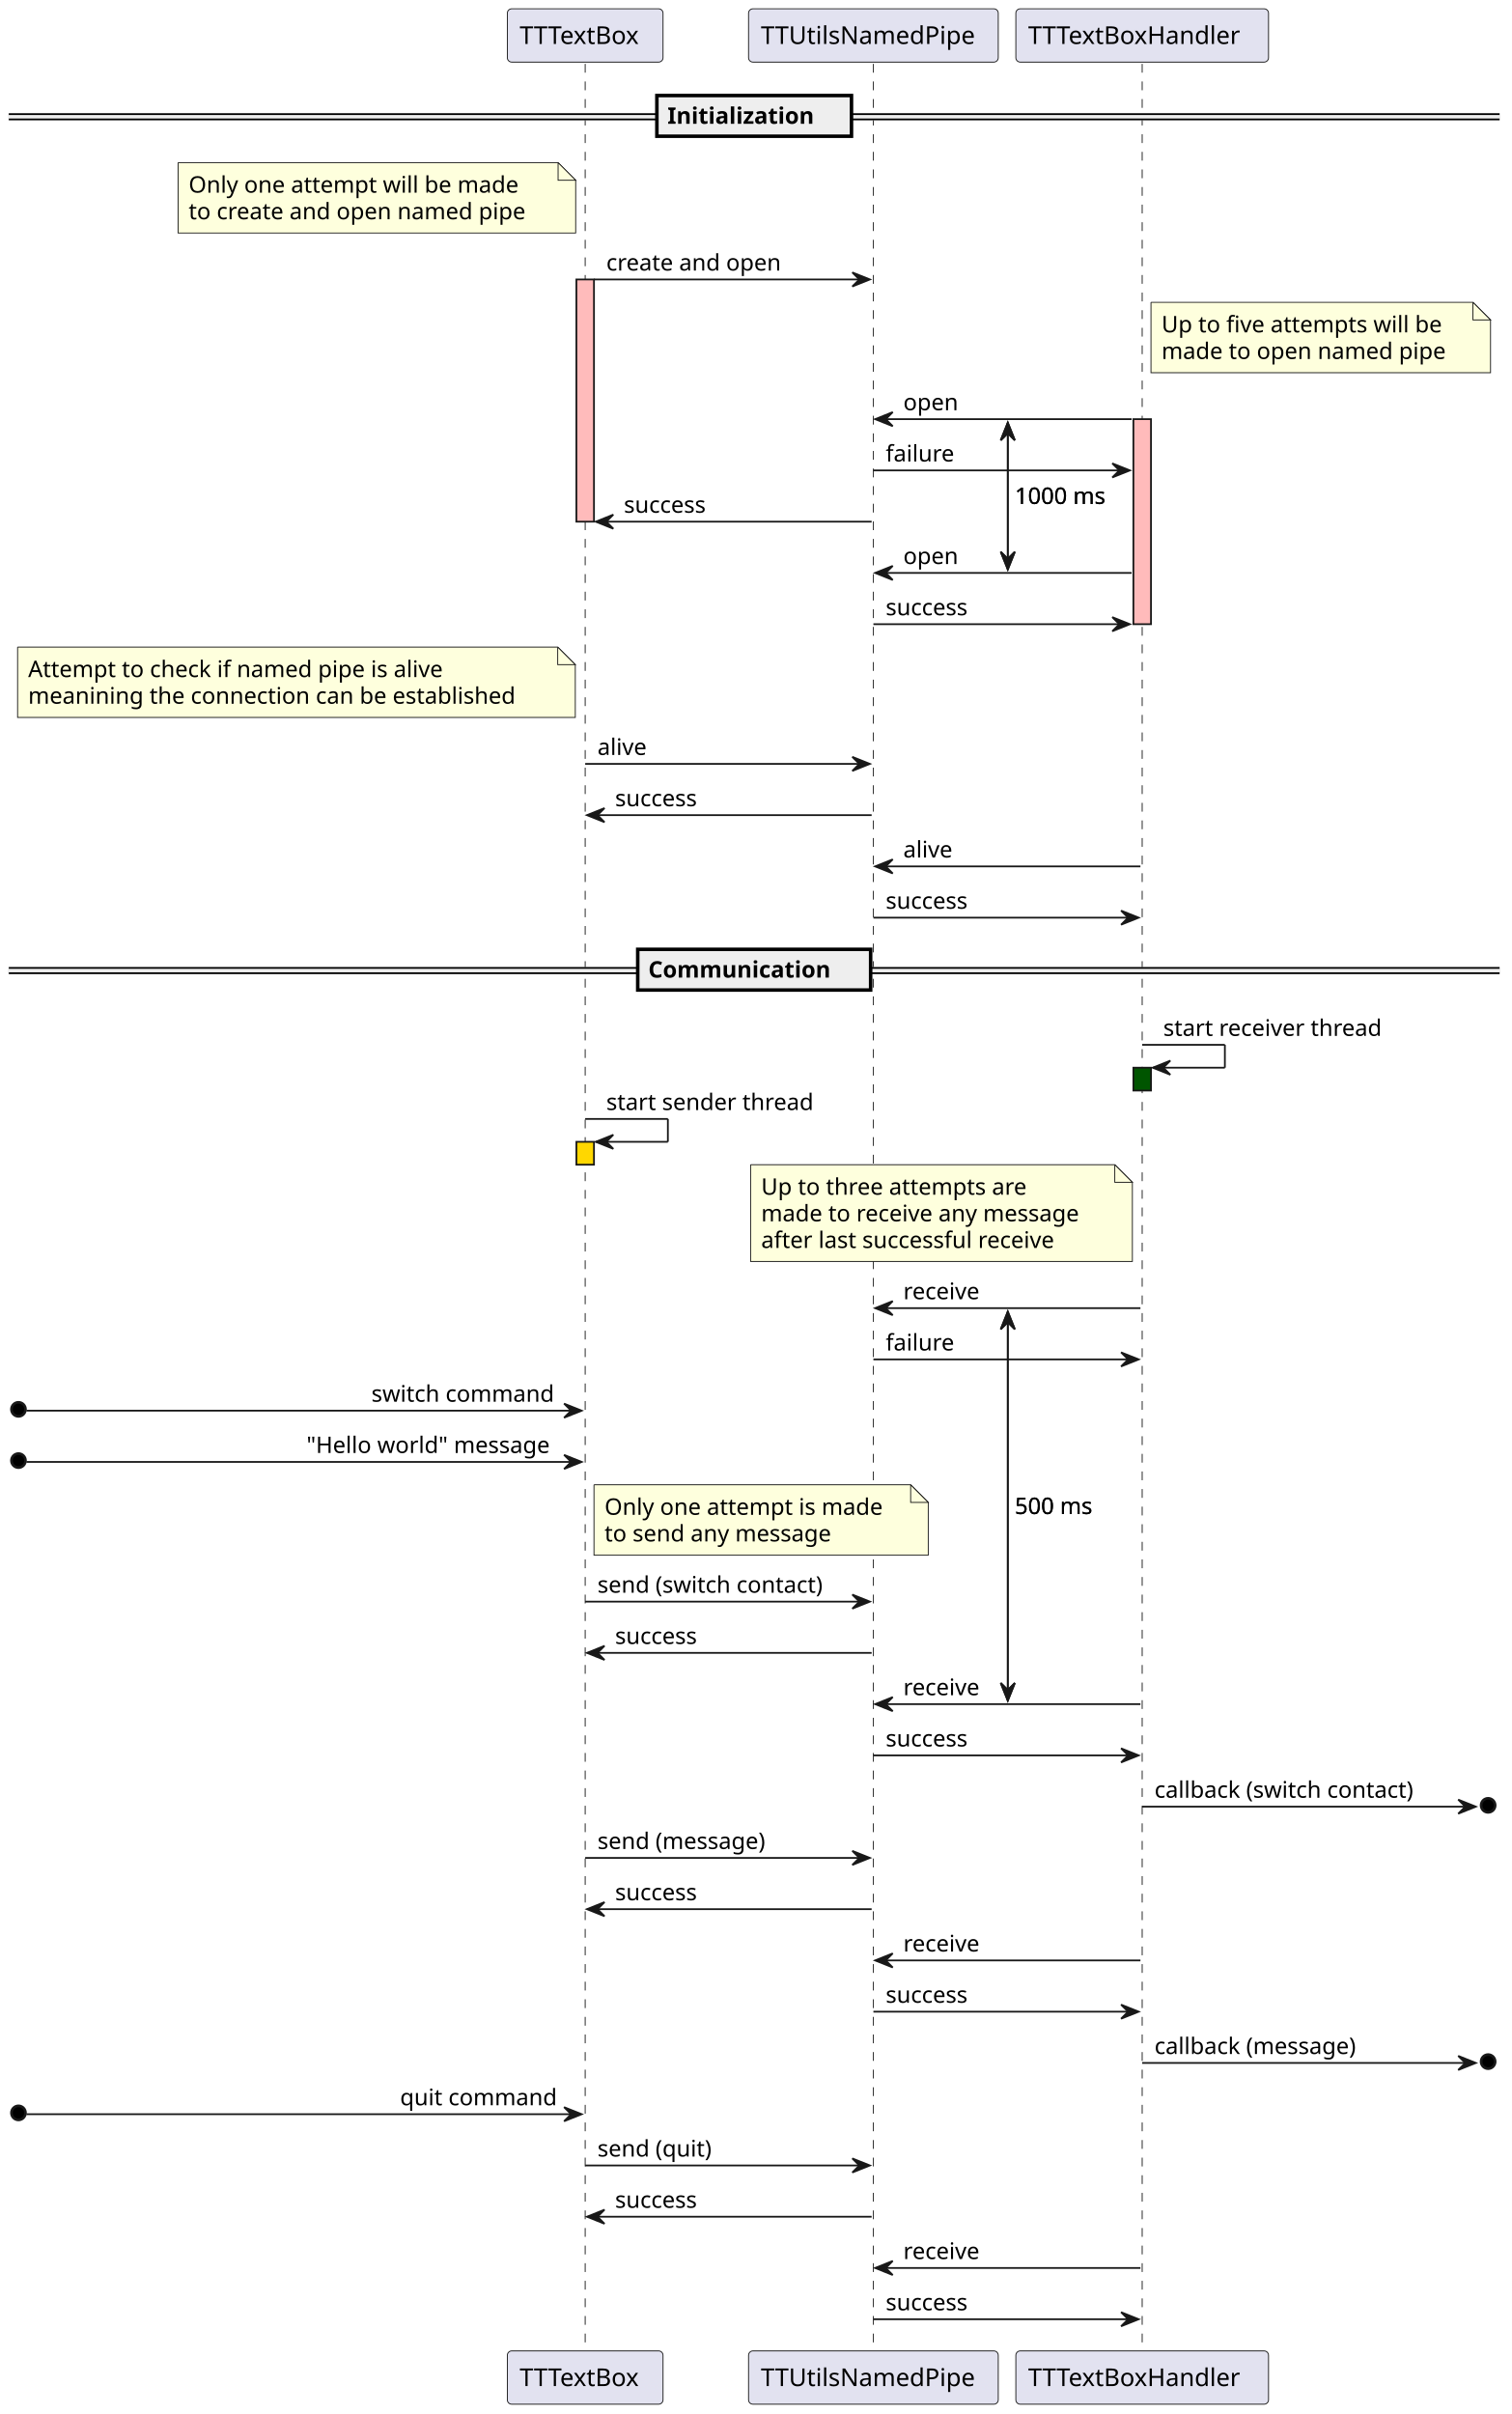
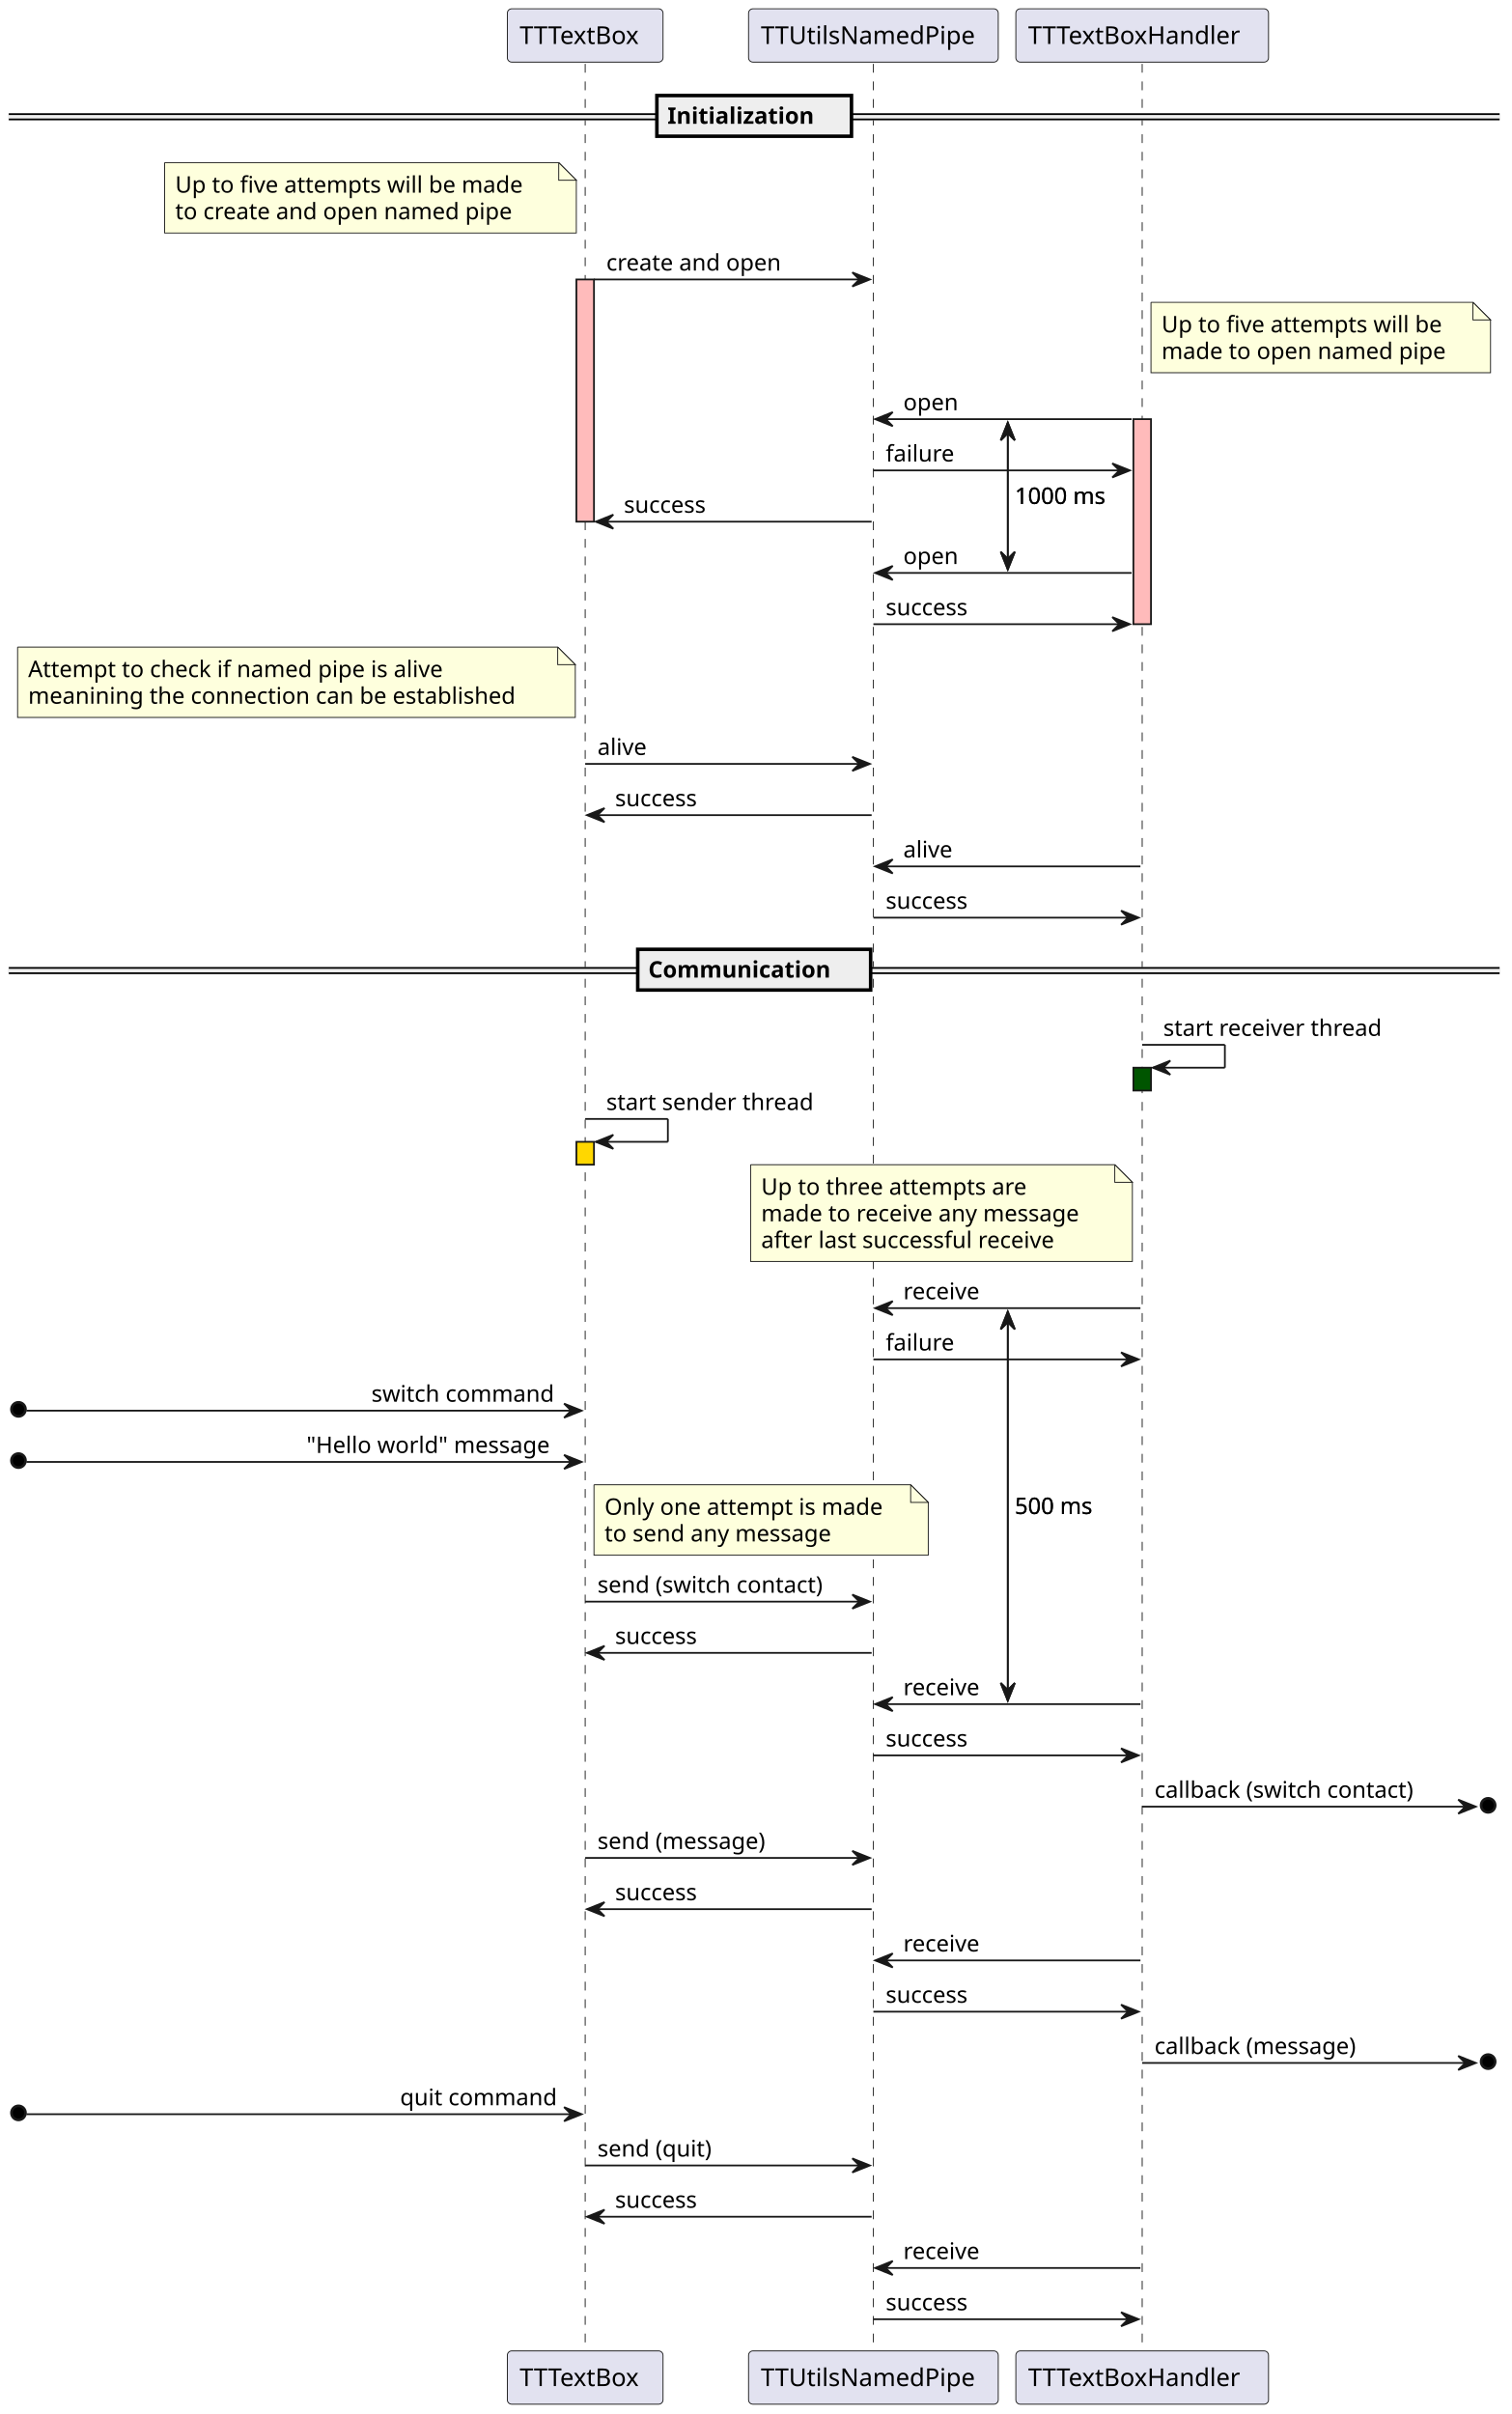
<svg xmlns="http://www.w3.org/2000/svg" contentStyleType="text/css" height="1372px" preserveAspectRatio="none" style="width:859px;height:1372px;background:#FFFFFF;" version="1.1" viewBox="0 0 859 1372" width="859px" zoomAndPan="magnify">
  <defs />
  <g>
    <line style="stroke:#181818;stroke-width:1.0;" x1="572.829" x2="572.829" y1="240.227" y2="323.625" />
    <polygon fill="#181818" points="568.829,250.227,572.829,240.227,576.829,250.227,572.829,246.227" style="stroke:#181818;stroke-width:1.0;" />
    <polygon fill="#181818" points="568.829,313.625,572.829,323.625,576.829,313.625,572.829,317.625" style="stroke:#181818;stroke-width:1.0;" />
    <text fill="#000000" font-family="sans-serif" font-size="13" lengthAdjust="spacing" textLength="56.653" x="576.829" y="286.426">1000 ms</text>
    <line style="stroke:#181818;stroke-width:1.0;" x1="572.829" x2="572.829" y1="745.484" y2="966.547" />
    <polygon fill="#181818" points="568.829,755.484,572.829,745.484,576.829,755.484,572.829,751.484" style="stroke:#181818;stroke-width:1.0;" />
    <polygon fill="#181818" points="568.829,956.547,572.829,966.547,576.829,956.547,572.829,960.547" style="stroke:#181818;stroke-width:1.0;" />
    <text fill="#000000" font-family="sans-serif" font-size="13" lengthAdjust="spacing" textLength="48.382" x="576.829" y="860.516">500 ms</text>
    <line style="stroke:#181818;stroke-width:0.5;stroke-dasharray:5.0,5.0;" x1="332.62" x2="332.62" y1="36.297" y2="1336.141" />
    <rect fill="#FFBBBB" height="137.664" style="stroke:#181818;stroke-width:1.0;" width="10" x="327.62" y="158.828" />
    <rect fill="#FFD700" height="13" style="stroke:#181818;stroke-width:1.0;" width="10" x="327.62" y="648.953" />
    <line style="stroke:#181818;stroke-width:0.5;stroke-dasharray:5.0,5.0;" x1="496.44" x2="496.44" y1="36.297" y2="1336.141" />
    <line style="stroke:#181818;stroke-width:0.5;stroke-dasharray:5.0,5.0;" x1="649.218" x2="649.218" y1="36.297" y2="1336.141" />
    <rect fill="#FFBBBB" height="116.531" style="stroke:#181818;stroke-width:1.0;" width="10" x="644.218" y="238.227" />
    <rect fill="#005500" height="13" style="stroke:#181818;stroke-width:1.0;" width="10" x="644.218" y="606.82" />
    <rect fill="#E2E2F0" height="30.297" rx="2.5" ry="2.5" style="stroke:#181818;stroke-width:0.5;" width="88.498" x="288.371" y="5" />
    <text fill="#000000" font-family="sans-serif" font-size="14" lengthAdjust="spacing" textLength="74.498" x="295.371" y="24.995">TTTextBox</text>
    <rect fill="#E2E2F0" height="30.297" rx="2.5" ry="2.5" style="stroke:#181818;stroke-width:0.5;" width="141.935" x="425.472" y="5" />
    <text fill="#000000" font-family="sans-serif" font-size="14" lengthAdjust="spacing" textLength="127.935" x="432.472" y="24.995">TTUtilsNamedPipe</text>
    <rect fill="#E2E2F0" height="30.297" rx="2.5" ry="2.5" style="stroke:#181818;stroke-width:0.5;" width="143.623" x="577.407" y="5" />
    <text fill="#000000" font-family="sans-serif" font-size="14" lengthAdjust="spacing" textLength="129.623" x="584.407" y="24.995">TTTextBoxHandler</text>
    <rect fill="#E2E2F0" height="30.297" rx="2.5" ry="2.5" style="stroke:#181818;stroke-width:0.5;" width="88.498" x="288.371" y="1336.141" />
    <text fill="#000000" font-family="sans-serif" font-size="14" lengthAdjust="spacing" textLength="74.498" x="295.371" y="1356.136">TTTextBox</text>
    <rect fill="#E2E2F0" height="30.297" rx="2.5" ry="2.5" style="stroke:#181818;stroke-width:0.5;" width="141.935" x="425.472" y="1336.141" />
    <text fill="#000000" font-family="sans-serif" font-size="14" lengthAdjust="spacing" textLength="127.935" x="432.472" y="1356.136">TTUtilsNamedPipe</text>
    <rect fill="#E2E2F0" height="30.297" rx="2.5" ry="2.5" style="stroke:#181818;stroke-width:0.5;" width="143.623" x="577.407" y="1336.141" />
    <text fill="#000000" font-family="sans-serif" font-size="14" lengthAdjust="spacing" textLength="129.623" x="584.407" y="1356.136">TTTextBoxHandler</text>
    <rect fill="#EEEEEE" height="3" style="stroke:#EEEEEE;stroke-width:1.0;" width="847.354" x="5" y="64.863" />
    <line style="stroke:#000000;stroke-width:1.0;" x1="5" x2="852.354" y1="64.863" y2="64.863" />
    <line style="stroke:#000000;stroke-width:1.0;" x1="5" x2="852.354" y1="67.863" y2="67.863" />
    <rect fill="#EEEEEE" height="23.133" style="stroke:#000000;stroke-width:2.0;" width="110.624" x="373.365" y="54.297" />
    <text fill="#000000" font-family="sans-serif" font-size="13" font-weight="bold" lengthAdjust="spacing" textLength="92.098" x="379.365" y="70.364">Initialization</text>
-     <path d="M101.222,92.43 L101.222,132.43 L327.222,132.43 L327.222,102.43 L317.222,92.43 L101.222,92.43 " fill="#FEFFDD" style="stroke:#181818;stroke-width:0.5;" />
-     <path d="M317.222,92.43 L317.222,102.43 L327.222,102.43 L317.222,92.43 " fill="#FEFFDD" style="stroke:#181818;stroke-width:0.5;" />
-     <text fill="#000000" font-family="sans-serif" font-size="13" lengthAdjust="spacing" textLength="201.398" x="107.222" y="109.497">Only one attempt will be made</text>
-     <text fill="#000000" font-family="sans-serif" font-size="13" lengthAdjust="spacing" textLength="205.398" x="107.222" y="124.629">to create and open named pipe</text>
+     <path d="M93.586,92.43 L93.586,132.43 L327.586,132.43 L327.586,102.43 L317.586,92.43 L93.586,92.43 " fill="#FEFFDD" style="stroke:#181818;stroke-width:0.5;" />
+     <path d="M317.586,92.43 L317.586,102.43 L327.586,102.43 L317.586,92.43 " fill="#FEFFDD" style="stroke:#181818;stroke-width:0.5;" />
+     <text fill="#000000" font-family="sans-serif" font-size="13" lengthAdjust="spacing" textLength="213.034" x="99.586" y="109.497">Up to five attempts will be made</text>
+     <text fill="#000000" font-family="sans-serif" font-size="13" lengthAdjust="spacing" textLength="205.398" x="99.586" y="124.629">to create and open named pipe</text>
    <polygon fill="#181818" points="484.44,154.828,494.44,158.828,484.44,162.828,488.44,158.828" style="stroke:#181818;stroke-width:1.0;" />
    <line style="stroke:#181818;stroke-width:1.0;" x1="337.62" x2="490.44" y1="158.828" y2="158.828" />
    <text fill="#000000" font-family="sans-serif" font-size="13" lengthAdjust="spacing" textLength="106.717" x="344.62" y="153.762">create and open</text>
    <path d="M654.218,171.828 L654.218,211.828 L847.218,211.828 L847.218,181.828 L837.218,171.828 L654.218,171.828 " fill="#FEFFDD" style="stroke:#181818;stroke-width:0.5;" />
    <path d="M837.218,171.828 L837.218,181.828 L847.218,181.828 L837.218,171.828 " fill="#FEFFDD" style="stroke:#181818;stroke-width:0.5;" />
    <text fill="#000000" font-family="sans-serif" font-size="13" lengthAdjust="spacing" textLength="172.022" x="660.218" y="188.895">Up to five attempts will be</text>
    <text fill="#000000" font-family="sans-serif" font-size="13" lengthAdjust="spacing" textLength="172.136" x="660.218" y="204.028">made to open named pipe</text>
    <polygon fill="#181818" points="507.44,234.227,497.44,238.227,507.44,242.227,503.44,238.227" style="stroke:#181818;stroke-width:1.0;" />
    <line style="stroke:#181818;stroke-width:1.0;" x1="501.44" x2="643.218" y1="238.227" y2="238.227" />
    <text fill="#000000" font-family="sans-serif" font-size="13" lengthAdjust="spacing" textLength="32.443" x="513.439" y="233.161">open</text>
    <polygon fill="#181818" points="632.218,263.359,642.218,267.359,632.218,271.359,636.218,267.359" style="stroke:#181818;stroke-width:1.0;" />
    <line style="stroke:#181818;stroke-width:1.0;" x1="496.44" x2="638.218" y1="267.359" y2="267.359" />
    <text fill="#000000" font-family="sans-serif" font-size="13" lengthAdjust="spacing" textLength="41.349" x="503.44" y="262.293">failure</text>
    <polygon fill="#181818" points="348.62,292.492,338.62,296.492,348.62,300.492,344.62,296.492" style="stroke:#181818;stroke-width:1.0;" />
    <line style="stroke:#181818;stroke-width:1.0;" x1="342.62" x2="495.44" y1="296.492" y2="296.492" />
    <text fill="#000000" font-family="sans-serif" font-size="13" lengthAdjust="spacing" textLength="50.851" x="354.62" y="291.426">success</text>
    <polygon fill="#181818" points="507.44,321.625,497.44,325.625,507.44,329.625,503.44,325.625" style="stroke:#181818;stroke-width:1.0;" />
    <line style="stroke:#181818;stroke-width:1.0;" x1="501.44" x2="643.218" y1="325.625" y2="325.625" />
    <text fill="#000000" font-family="sans-serif" font-size="13" lengthAdjust="spacing" textLength="32.443" x="513.439" y="320.559">open</text>
    <polygon fill="#181818" points="632.218,350.758,642.218,354.758,632.218,358.758,636.218,354.758" style="stroke:#181818;stroke-width:1.0;" />
    <line style="stroke:#181818;stroke-width:1.0;" x1="496.44" x2="638.218" y1="354.758" y2="354.758" />
    <text fill="#000000" font-family="sans-serif" font-size="13" lengthAdjust="spacing" textLength="50.851" x="503.44" y="349.692">success</text>
    <path d="M10,367.758 L10,407.758 L327,407.758 L327,377.758 L317,367.758 L10,367.758 " fill="#FEFFDD" style="stroke:#181818;stroke-width:0.5;" />
    <path d="M317,367.758 L317,377.758 L327,377.758 L317,367.758 " fill="#FEFFDD" style="stroke:#181818;stroke-width:0.5;" />
    <text fill="#000000" font-family="sans-serif" font-size="13" lengthAdjust="spacing" textLength="255.823" x="16" y="384.825">Attempt to check if named pipe is alive</text>
    <text fill="#000000" font-family="sans-serif" font-size="13" lengthAdjust="spacing" textLength="296.62" x="16" y="399.957">meanining the connection can be established</text>
    <polygon fill="#181818" points="484.44,430.156,494.44,434.156,484.44,438.156,488.44,434.156" style="stroke:#181818;stroke-width:1.0;" />
    <line style="stroke:#181818;stroke-width:1.0;" x1="332.62" x2="490.44" y1="434.156" y2="434.156" />
    <text fill="#000000" font-family="sans-serif" font-size="13" lengthAdjust="spacing" textLength="30.881" x="339.62" y="429.09">alive</text>
    <polygon fill="#181818" points="343.62,459.289,333.62,463.289,343.62,467.289,339.62,463.289" style="stroke:#181818;stroke-width:1.0;" />
    <line style="stroke:#181818;stroke-width:1.0;" x1="337.62" x2="495.44" y1="463.289" y2="463.289" />
    <text fill="#000000" font-family="sans-serif" font-size="13" lengthAdjust="spacing" textLength="50.851" x="349.62" y="458.223">success</text>
    <polygon fill="#181818" points="507.44,488.422,497.44,492.422,507.44,496.422,503.44,492.422" style="stroke:#181818;stroke-width:1.0;" />
    <line style="stroke:#181818;stroke-width:1.0;" x1="501.44" x2="648.218" y1="492.422" y2="492.422" />
    <text fill="#000000" font-family="sans-serif" font-size="13" lengthAdjust="spacing" textLength="30.881" x="513.439" y="487.356">alive</text>
    <polygon fill="#181818" points="637.218,517.555,647.218,521.555,637.218,525.555,641.218,521.555" style="stroke:#181818;stroke-width:1.0;" />
    <line style="stroke:#181818;stroke-width:1.0;" x1="496.44" x2="643.218" y1="521.555" y2="521.555" />
    <text fill="#000000" font-family="sans-serif" font-size="13" lengthAdjust="spacing" textLength="50.851" x="503.44" y="516.489">success</text>
    <rect fill="#EEEEEE" height="3" style="stroke:#EEEEEE;stroke-width:1.0;" width="847.354" x="5" y="550.121" />
    <line style="stroke:#000000;stroke-width:1.0;" x1="5" x2="852.354" y1="550.121" y2="550.121" />
    <line style="stroke:#000000;stroke-width:1.0;" x1="5" x2="852.354" y1="553.121" y2="553.121" />
    <rect fill="#EEEEEE" height="23.133" style="stroke:#000000;stroke-width:2.0;" width="132.39" x="362.482" y="539.555" />
    <text fill="#000000" font-family="sans-serif" font-size="13" font-weight="bold" lengthAdjust="spacing" textLength="113.864" x="368.482" y="555.622">Communication</text>
    <line style="stroke:#181818;stroke-width:1.0;" x1="649.218" x2="696.218" y1="593.82" y2="593.82" />
    <line style="stroke:#181818;stroke-width:1.0;" x1="696.218" x2="696.218" y1="593.82" y2="606.82" />
    <line style="stroke:#181818;stroke-width:1.0;" x1="655.218" x2="696.218" y1="606.82" y2="606.82" />
    <polygon fill="#181818" points="665.218,602.82,655.218,606.82,665.218,610.82,661.218,606.82" style="stroke:#181818;stroke-width:1.0;" />
    <text fill="#000000" font-family="sans-serif" font-size="13" lengthAdjust="spacing" textLength="134.577" x="661.218" y="588.754">start receiver thread</text>
    <line style="stroke:#181818;stroke-width:1.0;" x1="332.62" x2="379.62" y1="635.953" y2="635.953" />
    <line style="stroke:#181818;stroke-width:1.0;" x1="379.62" x2="379.62" y1="635.953" y2="648.953" />
    <line style="stroke:#181818;stroke-width:1.0;" x1="338.62" x2="379.62" y1="648.953" y2="648.953" />
    <polygon fill="#181818" points="348.62,644.953,338.62,648.953,348.62,652.953,344.62,648.953" style="stroke:#181818;stroke-width:1.0;" />
    <text fill="#000000" font-family="sans-serif" font-size="13" lengthAdjust="spacing" textLength="126.045" x="344.62" y="630.887">start sender thread</text>
    <path d="M426.644,661.953 L426.644,716.953 L643.644,716.953 L643.644,671.953 L633.644,661.953 L426.644,661.953 " fill="#FEFFDD" style="stroke:#181818;stroke-width:0.5;" />
    <path d="M633.644,661.953 L633.644,671.953 L643.644,671.953 L633.644,661.953 " fill="#FEFFDD" style="stroke:#181818;stroke-width:0.5;" />
    <text fill="#000000" font-family="sans-serif" font-size="13" lengthAdjust="spacing" textLength="162.278" x="432.644" y="679.02">Up to three attempts are</text>
    <text fill="#000000" font-family="sans-serif" font-size="13" lengthAdjust="spacing" textLength="196.574" x="432.644" y="694.153">made to receive any message</text>
    <text fill="#000000" font-family="sans-serif" font-size="13" lengthAdjust="spacing" textLength="181.898" x="432.644" y="709.286">after last successful receive</text>
    <polygon fill="#181818" points="507.44,739.484,497.44,743.484,507.44,747.484,503.44,743.484" style="stroke:#181818;stroke-width:1.0;" />
    <line style="stroke:#181818;stroke-width:1.0;" x1="501.44" x2="648.218" y1="743.484" y2="743.484" />
    <text fill="#000000" font-family="sans-serif" font-size="13" lengthAdjust="spacing" textLength="47.791" x="513.439" y="738.418">receive</text>
    <polygon fill="#181818" points="637.218,768.617,647.218,772.617,637.218,776.617,641.218,772.617" style="stroke:#181818;stroke-width:1.0;" />
    <line style="stroke:#181818;stroke-width:1.0;" x1="496.44" x2="643.218" y1="772.617" y2="772.617" />
    <text fill="#000000" font-family="sans-serif" font-size="13" lengthAdjust="spacing" textLength="41.349" x="503.44" y="767.551">failure</text>
    <ellipse cx="10.5" cy="801" fill="#000000" rx="4" ry="4" style="stroke:#181818;stroke-width:1.5;" />
    <polygon fill="#181818" points="320.62,797.75,330.62,801.75,320.62,805.75,324.62,801.75" style="stroke:#181818;stroke-width:1.0;" />
    <line style="stroke:#181818;stroke-width:1.0;" x1="15" x2="326.62" y1="801.75" y2="801.75" />
    <text fill="#000000" font-family="sans-serif" font-size="13" lengthAdjust="spacing" textLength="110.519" x="211.101" y="796.684">switch command</text>
    <ellipse cx="10.5" cy="830.133" fill="#000000" rx="4" ry="4" style="stroke:#181818;stroke-width:1.5;" />
    <polygon fill="#181818" points="320.62,826.883,330.62,830.883,320.62,834.883,324.62,830.883" style="stroke:#181818;stroke-width:1.0;" />
    <line style="stroke:#181818;stroke-width:1.0;" x1="15" x2="326.62" y1="830.883" y2="830.883" />
    <text fill="#000000" font-family="sans-serif" font-size="13" lengthAdjust="spacing" textLength="147.393" x="174.227" y="825.817">"Hello world" message</text>
    <path d="M337.62,843.883 L337.62,883.883 L527.62,883.883 L527.62,853.883 L517.62,843.883 L337.62,843.883 " fill="#FEFFDD" style="stroke:#181818;stroke-width:0.5;" />
    <path d="M517.62,843.883 L517.62,853.883 L527.62,853.883 L517.62,843.883 " fill="#FEFFDD" style="stroke:#181818;stroke-width:0.5;" />
    <text fill="#000000" font-family="sans-serif" font-size="13" lengthAdjust="spacing" textLength="169.933" x="343.62" y="860.95">Only one attempt is made</text>
    <text fill="#000000" font-family="sans-serif" font-size="13" lengthAdjust="spacing" textLength="139.033" x="343.62" y="876.082">to send any message</text>
    <polygon fill="#181818" points="484.44,906.281,494.44,910.281,484.44,914.281,488.44,910.281" style="stroke:#181818;stroke-width:1.0;" />
    <line style="stroke:#181818;stroke-width:1.0;" x1="332.62" x2="490.44" y1="910.281" y2="910.281" />
    <text fill="#000000" font-family="sans-serif" font-size="13" lengthAdjust="spacing" textLength="139.82" x="339.62" y="905.215">send (switch contact)</text>
    <polygon fill="#181818" points="343.62,935.414,333.62,939.414,343.62,943.414,339.62,939.414" style="stroke:#181818;stroke-width:1.0;" />
    <line style="stroke:#181818;stroke-width:1.0;" x1="337.62" x2="495.44" y1="939.414" y2="939.414" />
    <text fill="#000000" font-family="sans-serif" font-size="13" lengthAdjust="spacing" textLength="50.851" x="349.62" y="934.348">success</text>
    <polygon fill="#181818" points="507.44,964.547,497.44,968.547,507.44,972.547,503.44,968.547" style="stroke:#181818;stroke-width:1.0;" />
    <line style="stroke:#181818;stroke-width:1.0;" x1="501.44" x2="648.218" y1="968.547" y2="968.547" />
    <text fill="#000000" font-family="sans-serif" font-size="13" lengthAdjust="spacing" textLength="47.791" x="513.439" y="963.481">receive</text>
    <polygon fill="#181818" points="637.218,993.68,647.218,997.68,637.218,1001.68,641.218,997.68" style="stroke:#181818;stroke-width:1.0;" />
    <line style="stroke:#181818;stroke-width:1.0;" x1="496.44" x2="643.218" y1="997.68" y2="997.68" />
    <text fill="#000000" font-family="sans-serif" font-size="13" lengthAdjust="spacing" textLength="50.851" x="503.44" y="992.614">success</text>
    <ellipse cx="845.854" cy="1026.062" fill="#000000" rx="4" ry="4" style="stroke:#181818;stroke-width:1.5;" />
    <polygon fill="#181818" points="828.854,1022.812,838.854,1026.812,828.854,1030.812,832.854,1026.812" style="stroke:#181818;stroke-width:1.0;" />
    <line style="stroke:#181818;stroke-width:1.0;" x1="649.218" x2="834.854" y1="1026.812" y2="1026.812" />
    <text fill="#000000" font-family="sans-serif" font-size="13" lengthAdjust="spacing" textLength="161.789" x="656.218" y="1021.747">callback (switch contact)</text>
    <polygon fill="#181818" points="484.44,1051.945,494.44,1055.945,484.44,1059.945,488.44,1055.945" style="stroke:#181818;stroke-width:1.0;" />
    <line style="stroke:#181818;stroke-width:1.0;" x1="332.62" x2="490.44" y1="1055.945" y2="1055.945" />
    <text fill="#000000" font-family="sans-serif" font-size="13" lengthAdjust="spacing" textLength="103.962" x="339.62" y="1050.879">send (message)</text>
    <polygon fill="#181818" points="343.62,1081.078,333.62,1085.078,343.62,1089.078,339.62,1085.078" style="stroke:#181818;stroke-width:1.0;" />
    <line style="stroke:#181818;stroke-width:1.0;" x1="337.62" x2="495.44" y1="1085.078" y2="1085.078" />
    <text fill="#000000" font-family="sans-serif" font-size="13" lengthAdjust="spacing" textLength="50.851" x="349.62" y="1080.012">success</text>
    <polygon fill="#181818" points="507.44,1110.211,497.44,1114.211,507.44,1118.211,503.44,1114.211" style="stroke:#181818;stroke-width:1.0;" />
    <line style="stroke:#181818;stroke-width:1.0;" x1="501.44" x2="648.218" y1="1114.211" y2="1114.211" />
    <text fill="#000000" font-family="sans-serif" font-size="13" lengthAdjust="spacing" textLength="47.791" x="513.439" y="1109.145">receive</text>
    <polygon fill="#181818" points="637.218,1139.344,647.218,1143.344,637.218,1147.344,641.218,1143.344" style="stroke:#181818;stroke-width:1.0;" />
    <line style="stroke:#181818;stroke-width:1.0;" x1="496.44" x2="643.218" y1="1143.344" y2="1143.344" />
    <text fill="#000000" font-family="sans-serif" font-size="13" lengthAdjust="spacing" textLength="50.851" x="503.44" y="1138.278">success</text>
    <ellipse cx="845.854" cy="1171.727" fill="#000000" rx="4" ry="4" style="stroke:#181818;stroke-width:1.5;" />
    <polygon fill="#181818" points="828.854,1168.477,838.854,1172.477,828.854,1176.477,832.854,1172.477" style="stroke:#181818;stroke-width:1.0;" />
    <line style="stroke:#181818;stroke-width:1.0;" x1="649.218" x2="834.854" y1="1172.477" y2="1172.477" />
    <text fill="#000000" font-family="sans-serif" font-size="13" lengthAdjust="spacing" textLength="125.931" x="656.218" y="1167.411">callback (message)</text>
    <ellipse cx="10.5" cy="1200.859" fill="#000000" rx="4" ry="4" style="stroke:#181818;stroke-width:1.5;" />
    <polygon fill="#181818" points="320.62,1197.609,330.62,1201.609,320.62,1205.609,324.62,1201.609" style="stroke:#181818;stroke-width:1.0;" />
    <line style="stroke:#181818;stroke-width:1.0;" x1="15" x2="326.62" y1="1201.609" y2="1201.609" />
    <text fill="#000000" font-family="sans-serif" font-size="13" lengthAdjust="spacing" textLength="94.218" x="227.401" y="1196.543">quit command</text>
    <polygon fill="#181818" points="484.44,1226.742,494.44,1230.742,484.44,1234.742,488.44,1230.742" style="stroke:#181818;stroke-width:1.0;" />
    <line style="stroke:#181818;stroke-width:1.0;" x1="332.62" x2="490.44" y1="1230.742" y2="1230.742" />
    <text fill="#000000" font-family="sans-serif" font-size="13" lengthAdjust="spacing" textLength="70.738" x="339.62" y="1225.676">send (quit)</text>
    <polygon fill="#181818" points="343.62,1255.875,333.62,1259.875,343.62,1263.875,339.62,1259.875" style="stroke:#181818;stroke-width:1.0;" />
    <line style="stroke:#181818;stroke-width:1.0;" x1="337.62" x2="495.44" y1="1259.875" y2="1259.875" />
    <text fill="#000000" font-family="sans-serif" font-size="13" lengthAdjust="spacing" textLength="50.851" x="349.62" y="1254.809">success</text>
    <polygon fill="#181818" points="507.44,1285.008,497.44,1289.008,507.44,1293.008,503.44,1289.008" style="stroke:#181818;stroke-width:1.0;" />
    <line style="stroke:#181818;stroke-width:1.0;" x1="501.44" x2="648.218" y1="1289.008" y2="1289.008" />
    <text fill="#000000" font-family="sans-serif" font-size="13" lengthAdjust="spacing" textLength="47.791" x="513.439" y="1283.942">receive</text>
    <polygon fill="#181818" points="637.218,1314.141,647.218,1318.141,637.218,1322.141,641.218,1318.141" style="stroke:#181818;stroke-width:1.0;" />
    <line style="stroke:#181818;stroke-width:1.0;" x1="496.44" x2="643.218" y1="1318.141" y2="1318.141" />
    <text fill="#000000" font-family="sans-serif" font-size="13" lengthAdjust="spacing" textLength="50.851" x="503.44" y="1313.075">success</text>
    <line style="stroke:#181818;stroke-width:1.0;" x1="572.829" x2="572.829" y1="240.227" y2="323.625" />
    <polygon fill="#181818" points="568.829,250.227,572.829,240.227,576.829,250.227,572.829,246.227" style="stroke:#181818;stroke-width:1.0;" />
    <polygon fill="#181818" points="568.829,313.625,572.829,323.625,576.829,313.625,572.829,317.625" style="stroke:#181818;stroke-width:1.0;" />
    <text fill="#000000" font-family="sans-serif" font-size="13" lengthAdjust="spacing" textLength="56.653" x="576.829" y="286.426">1000 ms</text>
    <line style="stroke:#181818;stroke-width:1.0;" x1="572.829" x2="572.829" y1="745.484" y2="966.547" />
    <polygon fill="#181818" points="568.829,755.484,572.829,745.484,576.829,755.484,572.829,751.484" style="stroke:#181818;stroke-width:1.0;" />
    <polygon fill="#181818" points="568.829,956.547,572.829,966.547,576.829,956.547,572.829,960.547" style="stroke:#181818;stroke-width:1.0;" />
    <text fill="#000000" font-family="sans-serif" font-size="13" lengthAdjust="spacing" textLength="48.382" x="576.829" y="860.516">500 ms</text>
  </g>
</svg>
